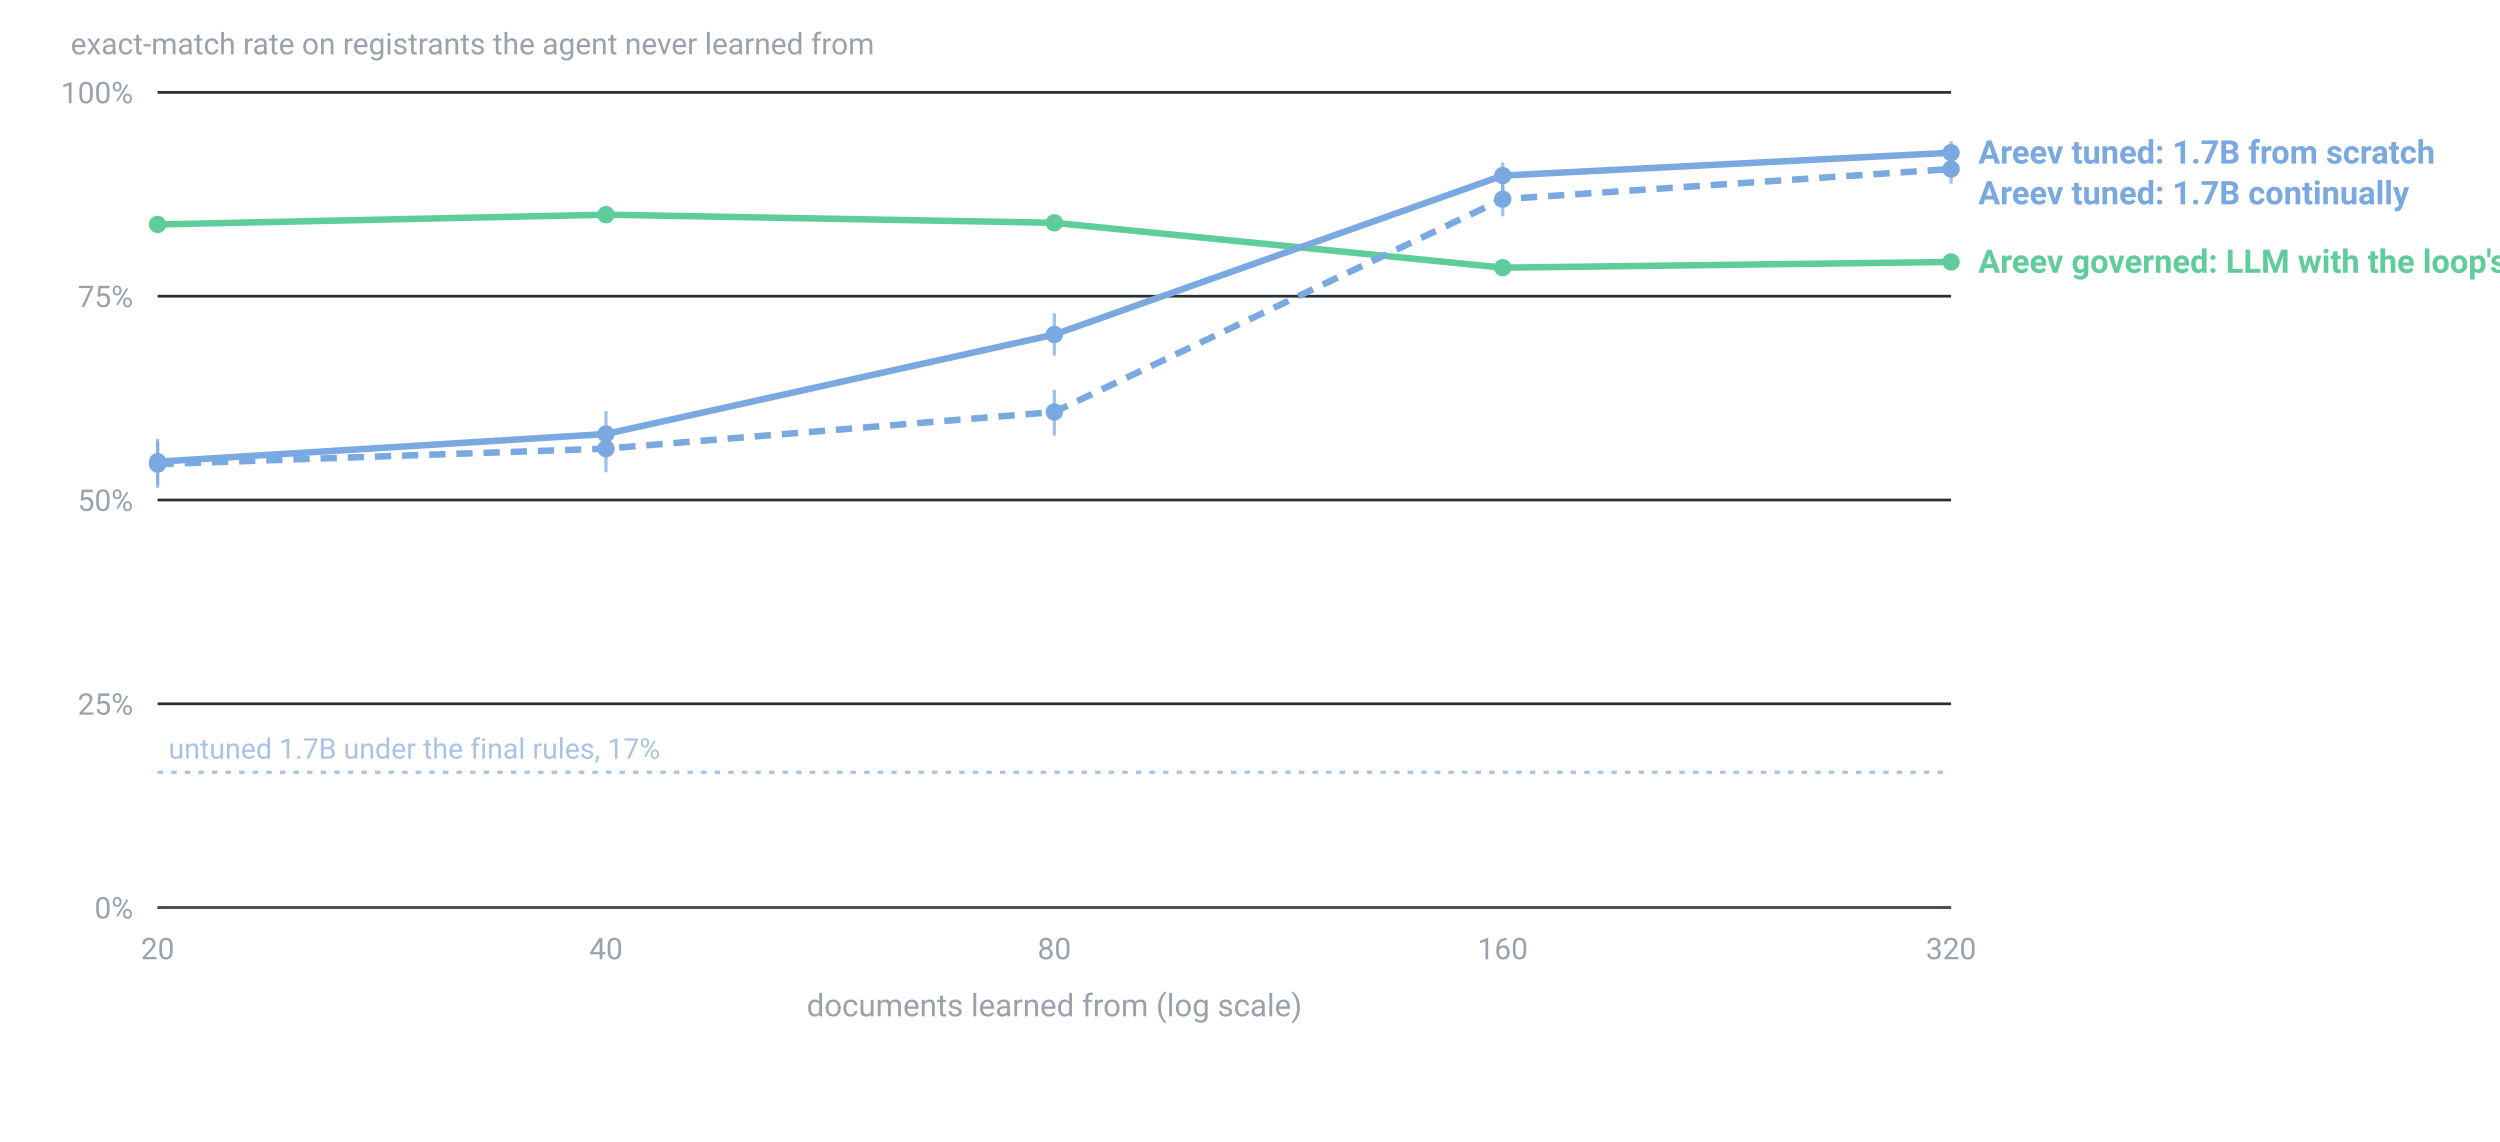
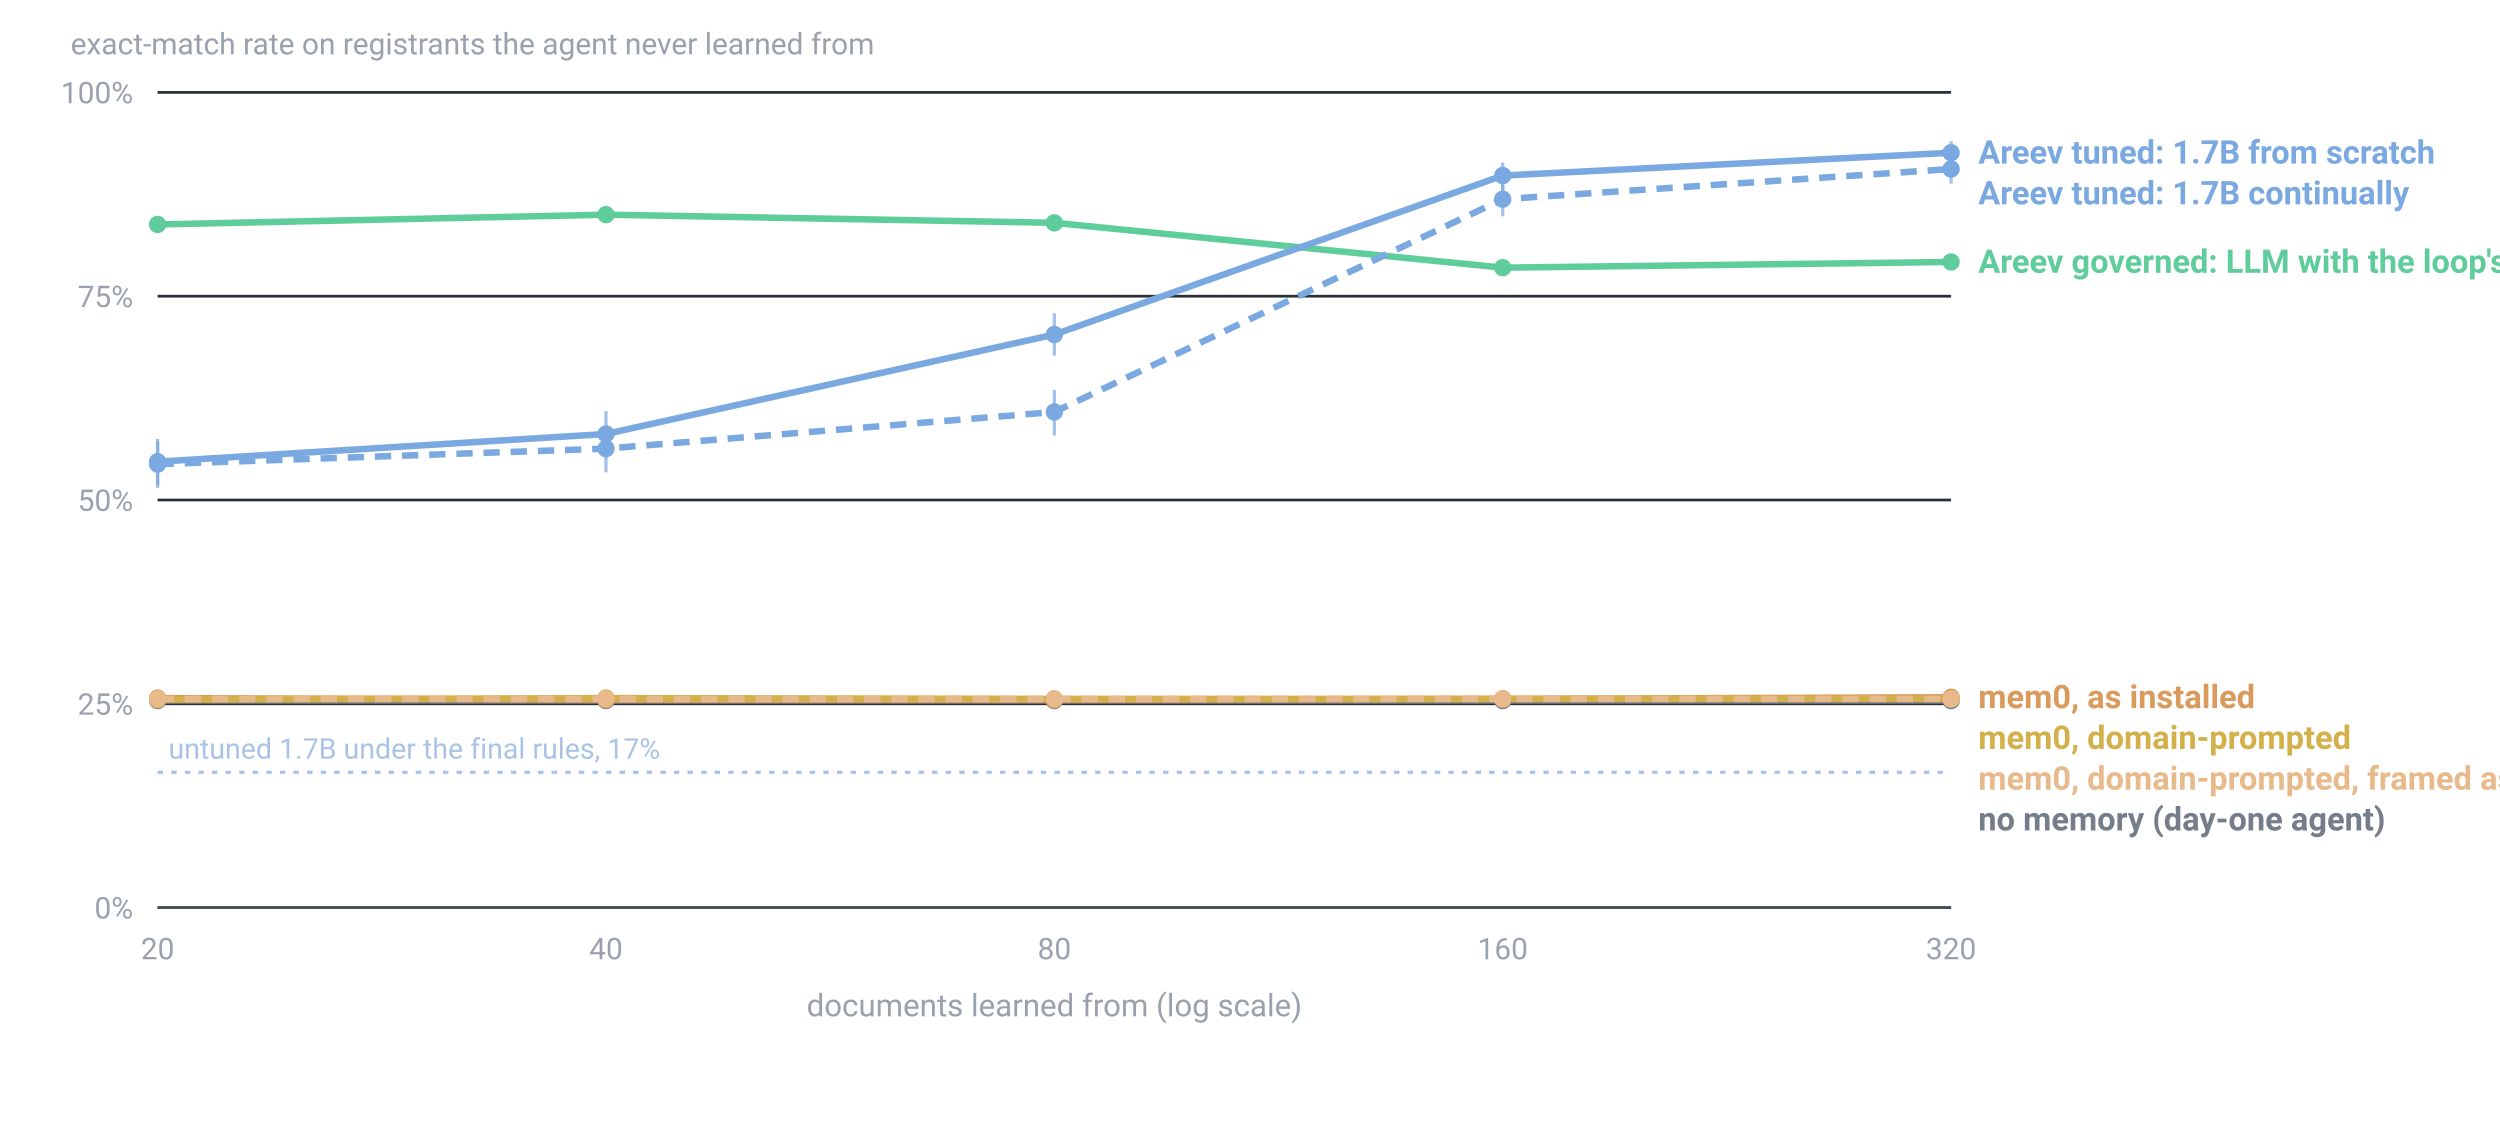
<svg xmlns="http://www.w3.org/2000/svg" viewBox="0 0 920 420" width="920" height="420" font-family="ui-sans-serif,-apple-system,Segoe UI,Roboto,sans-serif">
  <line x1="58" y1="334.0" x2="718" y2="334.0" stroke="#2a2e35" />
  <text x="49" y="338.0" text-anchor="end" font-size="11" fill="#9aa1ad">0%</text>
  <line x1="58" y1="259.0" x2="718" y2="259.0" stroke="#2a2e35" />
  <text x="49" y="263.0" text-anchor="end" font-size="11" fill="#9aa1ad">25%</text>
  <line x1="58" y1="184.0" x2="718" y2="184.0" stroke="#2a2e35" />
  <text x="49" y="188.0" text-anchor="end" font-size="11" fill="#9aa1ad">50%</text>
  <line x1="58" y1="109.0" x2="718" y2="109.0" stroke="#2a2e35" />
  <text x="49" y="113.0" text-anchor="end" font-size="11" fill="#9aa1ad">75%</text>
  <line x1="58" y1="34.0" x2="718" y2="34.0" stroke="#2a2e35" />
  <text x="49" y="38.0" text-anchor="end" font-size="11" fill="#9aa1ad">100%</text>
  <text x="58.0" y="353" text-anchor="middle" font-size="11" fill="#9aa1ad">20</text>
  <text x="223.0" y="353" text-anchor="middle" font-size="11" fill="#9aa1ad">40</text>
  <text x="388.0" y="353" text-anchor="middle" font-size="11" fill="#9aa1ad">80</text>
  <text x="553.0" y="353" text-anchor="middle" font-size="11" fill="#9aa1ad">160</text>
  <text x="718.0" y="353" text-anchor="middle" font-size="11" fill="#9aa1ad">320</text>
  <text x="26" y="20" font-size="11" fill="#9aa1ad">exact-match rate on registrants the agent never learned from</text>
  <text x="388" y="374" text-anchor="middle" font-size="11.5" fill="#9aa1ad">documents learned from (log scale)</text>
  <line x1="58" y1="284.2" x2="718" y2="284.2" stroke="#a9c3e8" stroke-width="1.2" stroke-dasharray="2 3" />
  <text x="62" y="279.2" font-size="10.5" fill="#a9c3e8">untuned 1.7B under the final rules, 17%</text>
+   <path d="M58.0 257.8 L223.0 257.8 L388.0 257.8 L553.0 257.8 L718.0 257.8" fill="none" stroke="#767d8a" stroke-width="2.4" stroke-linejoin="round" />
+   <circle cx="58.0" cy="257.8" r="3.2" fill="#767d8a" />
+   <circle cx="223.0" cy="257.8" r="3.2" fill="#767d8a" />
+   <circle cx="388.0" cy="257.8" r="3.2" fill="#767d8a" />
+   <circle cx="553.0" cy="257.8" r="3.2" fill="#767d8a" />
+   <circle cx="718.0" cy="257.8" r="3.2" fill="#767d8a" />
+   <path d="M58.0 256.9 L223.0 257.5 L388.0 257.5 L553.0 257.2 L718.0 256.6" fill="none" stroke="#d99a5c" stroke-width="2.4" stroke-linejoin="round" />
+   <circle cx="58.0" cy="256.9" r="3.2" fill="#d99a5c" />
+   <circle cx="223.0" cy="257.5" r="3.2" fill="#d99a5c" />
+   <circle cx="388.0" cy="257.5" r="3.2" fill="#d99a5c" />
+   <circle cx="553.0" cy="257.2" r="3.2" fill="#d99a5c" />
+   <circle cx="718.0" cy="256.6" r="3.2" fill="#d99a5c" />
+   <path d="M58.0 257.5 L223.0 256.9 L388.0 257.2 L553.0 257.2 L718.0 257.2" fill="none" stroke="#d3b04a" stroke-width="2.4" stroke-linejoin="round" />
+   <circle cx="58.0" cy="257.5" r="3.2" fill="#d3b04a" />
+   <circle cx="223.0" cy="256.9" r="3.2" fill="#d3b04a" />
+   <circle cx="388.0" cy="257.2" r="3.2" fill="#d3b04a" />
+   <circle cx="553.0" cy="257.2" r="3.2" fill="#d3b04a" />
+   <circle cx="718.0" cy="257.2" r="3.2" fill="#d3b04a" />
+   <path d="M58.0 257.2 L223.0 257.2 L388.0 257.2 L553.0 257.2 L718.0 257.2" fill="none" stroke="#e8b98a" stroke-width="2.4" stroke-linejoin="round" stroke-dasharray="6 4" />
+   <circle cx="58.0" cy="257.2" r="3.2" fill="#e8b98a" />
+   <circle cx="223.0" cy="257.2" r="3.2" fill="#e8b98a" />
+   <circle cx="388.0" cy="257.2" r="3.2" fill="#e8b98a" />
+   <circle cx="553.0" cy="257.2" r="3.2" fill="#e8b98a" />
+   <circle cx="718.0" cy="257.2" r="3.2" fill="#e8b98a" />
  <path d="M58.0 82.6 L223.0 79.0 L388.0 82.0 L553.0 98.5 L718.0 96.4" fill="none" stroke="#5fcd9b" stroke-width="2.4" stroke-linejoin="round" />
  <circle cx="58.0" cy="82.6" r="3.2" fill="#5fcd9b" />
  <circle cx="223.0" cy="79.0" r="3.2" fill="#5fcd9b" />
  <circle cx="388.0" cy="82.0" r="3.2" fill="#5fcd9b" />
  <circle cx="553.0" cy="98.5" r="3.2" fill="#5fcd9b" />
  <circle cx="718.0" cy="96.4" r="3.2" fill="#5fcd9b" />
  <path d="M58.0 169.9 L223.0 159.7 L388.0 123.1 L553.0 64.6 L718.0 56.2" fill="none" stroke="#7aa8e0" stroke-width="2.4" stroke-linejoin="round" />
  <line x1="58.0" y1="178.6" x2="58.0" y2="161.5" stroke="#7aa8e0" stroke-width="1.2" opacity="0.7" />
  <circle cx="58.0" cy="169.9" r="3.2" fill="#7aa8e0" />
  <line x1="223.0" y1="168.4" x2="223.0" y2="151.3" stroke="#7aa8e0" stroke-width="1.2" opacity="0.7" />
  <circle cx="223.0" cy="159.7" r="3.2" fill="#7aa8e0" />
  <line x1="388.0" y1="130.9" x2="388.0" y2="115.3" stroke="#7aa8e0" stroke-width="1.2" opacity="0.7" />
  <circle cx="388.0" cy="123.1" r="3.2" fill="#7aa8e0" />
  <line x1="553.0" y1="70.0" x2="553.0" y2="59.8" stroke="#7aa8e0" stroke-width="1.2" opacity="0.7" />
  <circle cx="553.0" cy="64.6" r="3.2" fill="#7aa8e0" />
  <line x1="718.0" y1="61.3" x2="718.0" y2="52.0" stroke="#7aa8e0" stroke-width="1.2" opacity="0.7" />
  <circle cx="718.0" cy="56.2" r="3.2" fill="#7aa8e0" />
  <path d="M58.0 170.8 L223.0 165.1 L388.0 151.6 L553.0 73.3 L718.0 62.2" fill="none" stroke="#7aa8e0" stroke-width="2.4" stroke-linejoin="round" stroke-dasharray="6 4" />
  <line x1="58.0" y1="179.5" x2="58.0" y2="162.4" stroke="#7aa8e0" stroke-width="1.2" opacity="0.7" />
  <circle cx="58.0" cy="170.8" r="3.2" fill="#7aa8e0" />
  <line x1="223.0" y1="173.8" x2="223.0" y2="156.7" stroke="#7aa8e0" stroke-width="1.2" opacity="0.7" />
  <circle cx="223.0" cy="165.1" r="3.2" fill="#7aa8e0" />
  <line x1="388.0" y1="160.3" x2="388.0" y2="143.5" stroke="#7aa8e0" stroke-width="1.2" opacity="0.7" />
  <circle cx="388.0" cy="151.6" r="3.2" fill="#7aa8e0" />
  <line x1="553.0" y1="79.6" x2="553.0" y2="67.9" stroke="#7aa8e0" stroke-width="1.2" opacity="0.7" />
  <circle cx="553.0" cy="73.3" r="3.2" fill="#7aa8e0" />
  <line x1="718.0" y1="67.6" x2="718.0" y2="57.4" stroke="#7aa8e0" stroke-width="1.2" opacity="0.7" />
  <circle cx="718.0" cy="62.2" r="3.2" fill="#7aa8e0" />
  <text x="728.0" y="60.2" font-size="12" font-weight="600" fill="#7aa8e0">Areev tuned: 1.7B from scratch</text>
  <text x="728.0" y="75.2" font-size="12" font-weight="600" fill="#7aa8e0">Areev tuned: 1.7B continually</text>
  <text x="728.0" y="100.4" font-size="12" font-weight="600" fill="#5fcd9b">Areev governed: LLM with the loop's rules</text>
+   <text x="728.0" y="260.6" font-size="12" font-weight="600" fill="#d99a5c">mem0, as installed</text>
+   <text x="728.0" y="275.6" font-size="12" font-weight="600" fill="#d3b04a">mem0, domain-prompted</text>
+   <text x="728.0" y="290.6" font-size="12" font-weight="600" fill="#e8b98a">mem0, domain-prompted, framed as instructions</text>
+   <text x="728.0" y="305.6" font-size="12" font-weight="600" fill="#767d8a">no memory (day-one agent)</text>
  <line x1="58" y1="334.0" x2="718" y2="334.0" stroke="#4a505a" />
</svg>
